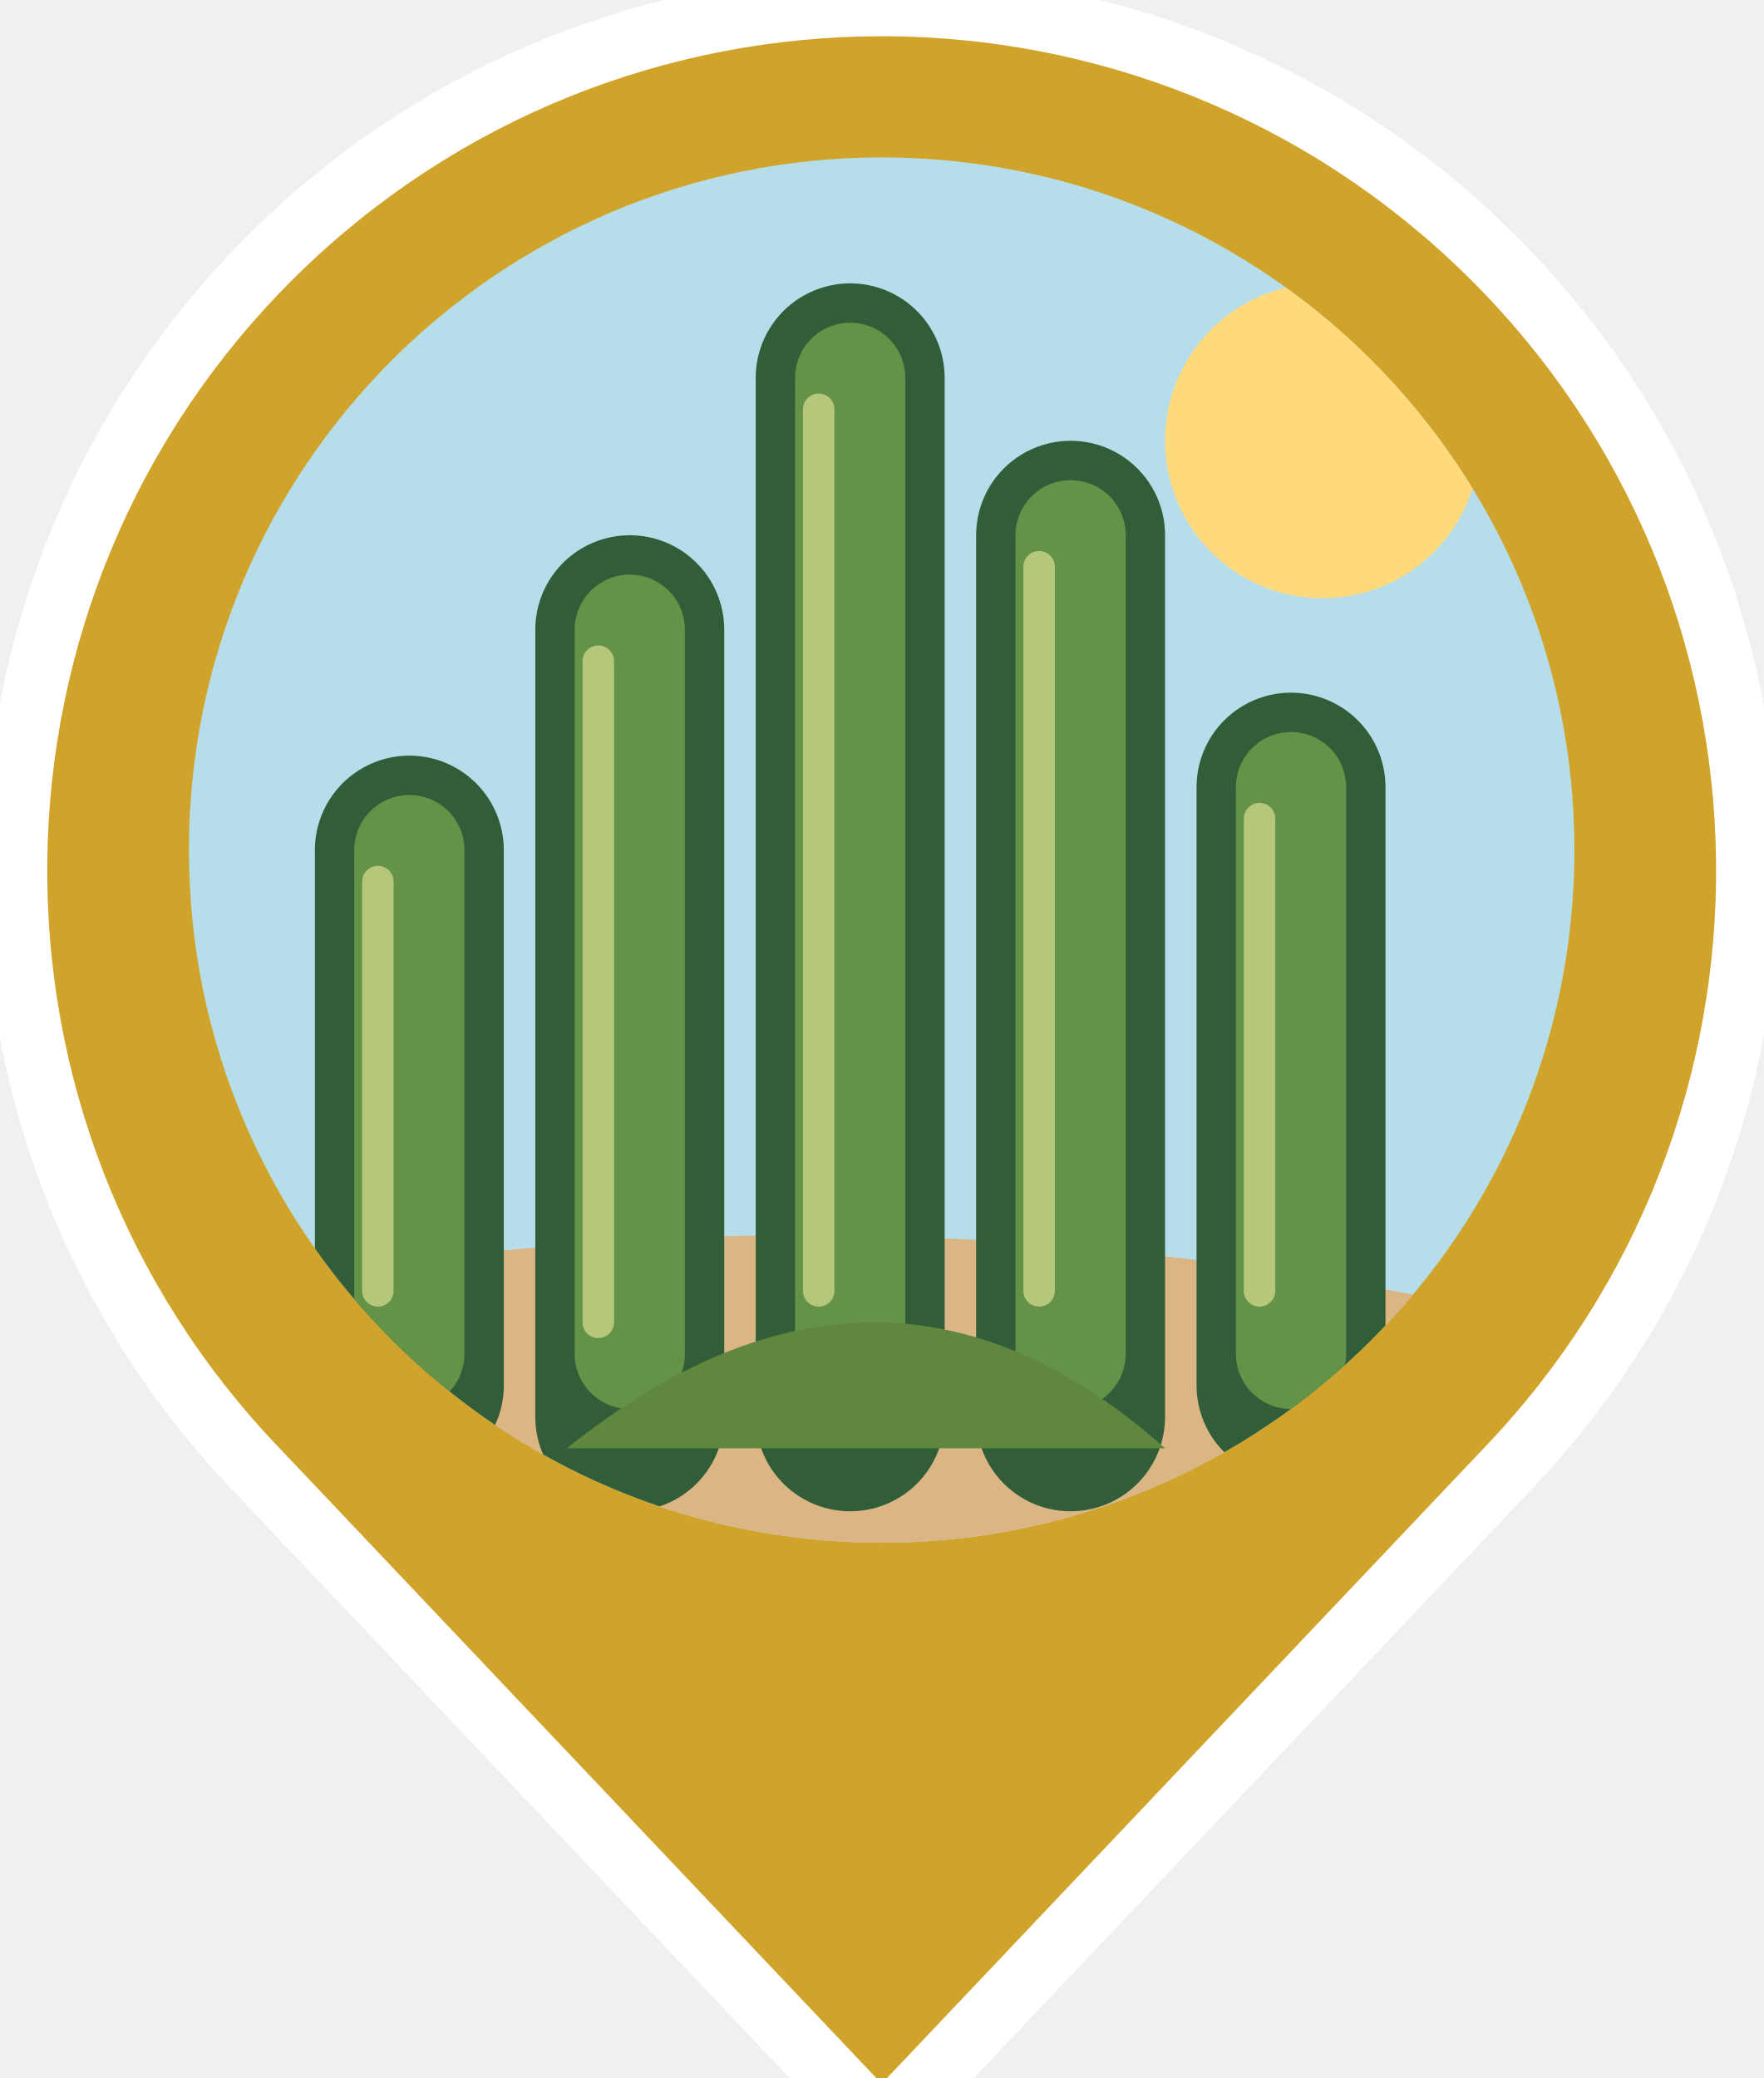
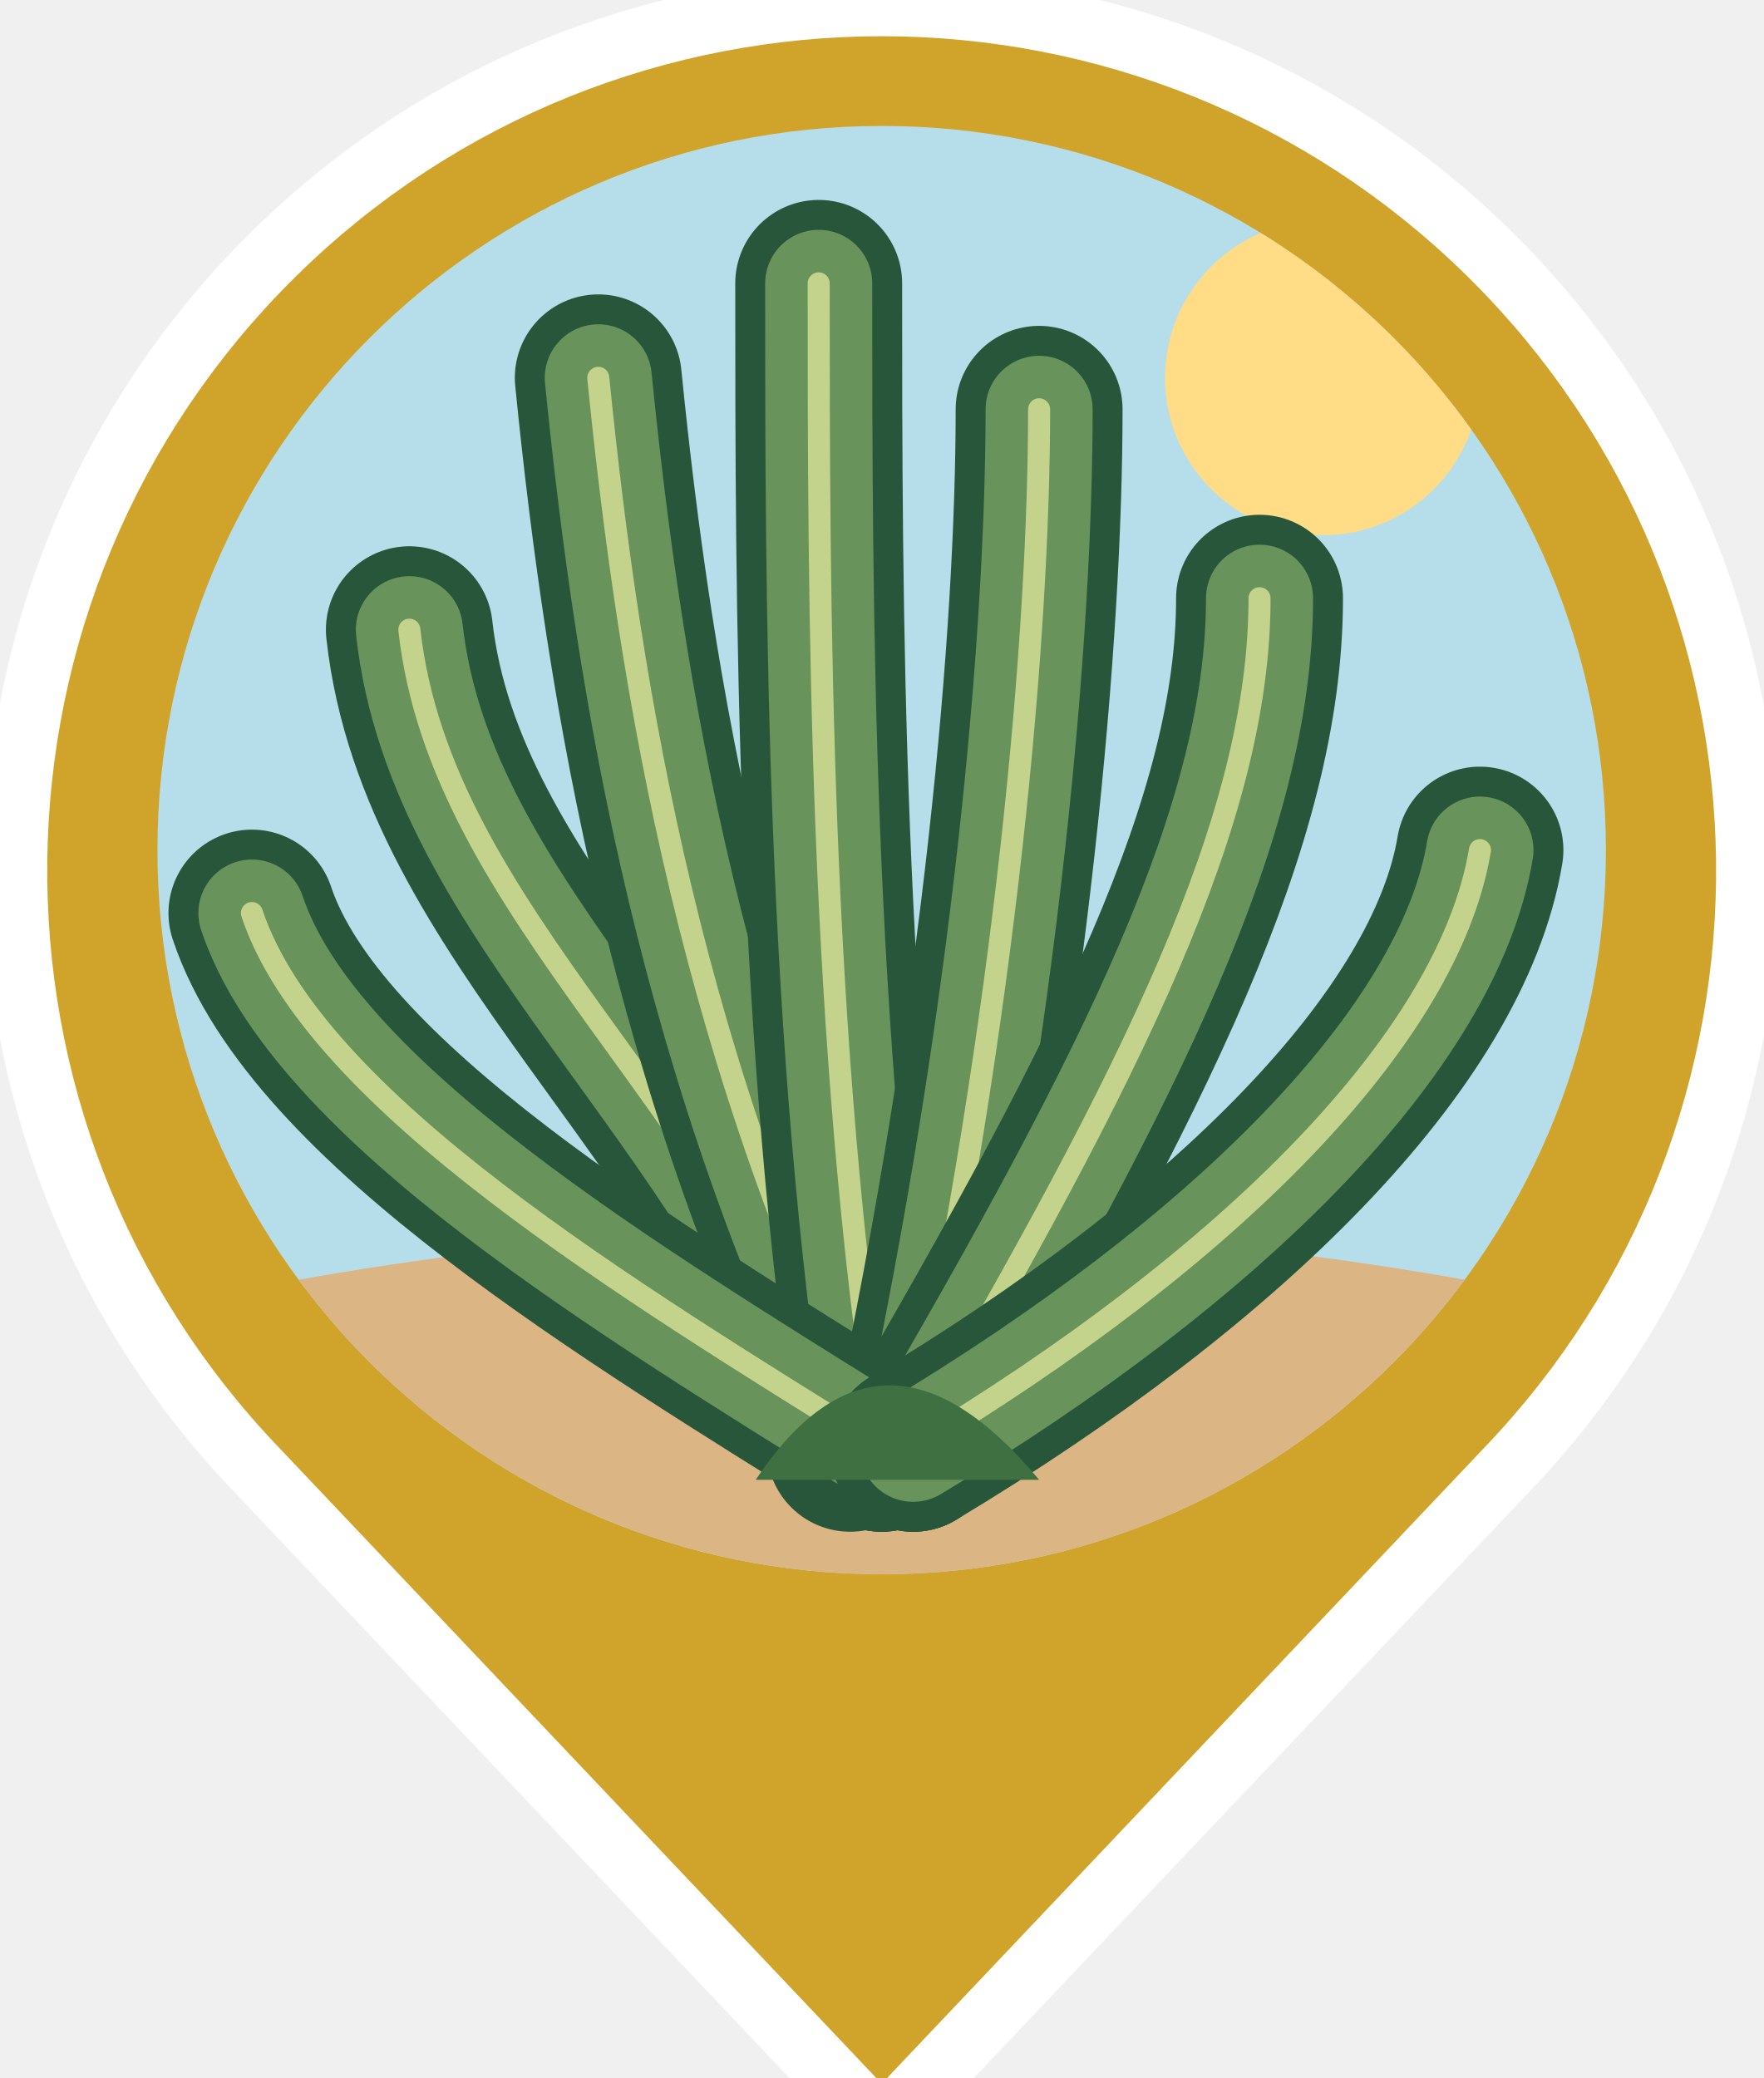
<svg xmlns="http://www.w3.org/2000/svg" viewBox="0 0 56 66">
  <defs>
    <clipPath id="scene">
-       <circle cx="28" cy="27" r="22" />
+       <circle cx="28" cy="27" r="23" />
    </clipPath>
  </defs>
  <path d="M28 64 10 45A25 25 0 1 1 46 45Z" fill="#d0a42b" stroke="white" stroke-width="7" />
  <path d="M28 64 10 45A25 25 0 1 1 46 45Z" fill="#d0a42b" stroke="#d0a42b" stroke-width="3" />
  <g clip-path="url(#scene)">
-     <circle cx="28" cy="27" r="22" fill="#b6deea" />
-     <circle cx="42" cy="14" r="5" fill="#ffda7c" />
-     <path d="M3 42q24-6 50 1v11H3Z" fill="#dbb584" />
-     <g fill="none" stroke-linecap="round">
-       <path d="M27 45V12M20 45V20M34 45V17M13 44V27M41 44V25" stroke="#315e39" stroke-width="6" />
-       <path d="M27 43V12M20 43V20M34 43V17M13 43V27M41 43V25" stroke="#649247" stroke-width="3.5" />
-       <path d="M26 41V13M19 42V21M33 41V18M12 41V28M40 41V26" stroke="#b5c77b" stroke-width="1" />
-     </g>
-     <path d="M18 46q10-8 19 0" fill="#5f873e" />
+     <circle cx="28" cy="27" r="23" fill="#b6deea" />
+     <circle cx="42" cy="12" r="5" fill="#ffdc85" />
+     <path d="M3 42q25-6 50 0v13H3Z" fill="#dbb584" />
+     <path d="M27 46C23 35 14 29 13 20" fill="none" stroke="#28563b" stroke-width="5.3" stroke-linecap="round" />
+     <path d="M27 46C23 35 14 29 13 20" fill="none" stroke="#68935a" stroke-width="3.4" stroke-linecap="round" />
+     <path d="M27 46C23 35 14 29 13 20" fill="none" stroke="#c4d38b" stroke-width=".7" stroke-linecap="round" />
+     <path d="M28 46C22 34 20 22 19 12" fill="none" stroke="#28563b" stroke-width="5.3" stroke-linecap="round" />
+     <path d="M28 46C22 34 20 22 19 12" fill="none" stroke="#68935a" stroke-width="3.4" stroke-linecap="round" />
+     <path d="M28 46C22 34 20 22 19 12" fill="none" stroke="#c4d38b" stroke-width=".7" stroke-linecap="round" />
+     <path d="M28 46C26 33 26 19 26 9" fill="none" stroke="#28563b" stroke-width="5.3" stroke-linecap="round" />
+     <path d="M28 46C26 33 26 19 26 9" fill="none" stroke="#68935a" stroke-width="3.4" stroke-linecap="round" />
+     <path d="M28 46C26 33 26 19 26 9" fill="none" stroke="#c4d38b" stroke-width=".7" stroke-linecap="round" />
+     <path d="M29 46C32 32 33 20 33 13" fill="none" stroke="#28563b" stroke-width="5.3" stroke-linecap="round" />
+     <path d="M29 46C32 32 33 20 33 13" fill="none" stroke="#68935a" stroke-width="3.4" stroke-linecap="round" />
+     <path d="M29 46C32 32 33 20 33 13" fill="none" stroke="#c4d38b" stroke-width=".7" stroke-linecap="round" />
+     <path d="M29 46C36 34 40 26 40 19" fill="none" stroke="#28563b" stroke-width="5.3" stroke-linecap="round" />
+     <path d="M29 46C36 34 40 26 40 19" fill="none" stroke="#68935a" stroke-width="3.4" stroke-linecap="round" />
+     <path d="M29 46C36 34 40 26 40 19" fill="none" stroke="#c4d38b" stroke-width=".7" stroke-linecap="round" />
+     <path d="M28 46C20 41 10 35 8 29" fill="none" stroke="#28563b" stroke-width="5.3" stroke-linecap="round" />
+     <path d="M28 46C20 41 10 35 8 29" fill="none" stroke="#68935a" stroke-width="3.4" stroke-linecap="round" />
+     <path d="M28 46C20 41 10 35 8 29" fill="none" stroke="#c4d38b" stroke-width=".7" stroke-linecap="round" />
+     <path d="M29 46C39 40 46 33 47 27" fill="none" stroke="#28563b" stroke-width="5.3" stroke-linecap="round" />
+     <path d="M29 46C39 40 46 33 47 27" fill="none" stroke="#68935a" stroke-width="3.4" stroke-linecap="round" />
+     <path d="M29 46C39 40 46 33 47 27" fill="none" stroke="#c4d38b" stroke-width=".7" stroke-linecap="round" />
+     <path d="M24 47q4-6 9 0" fill="#3f7041" />
  </g>
</svg>
